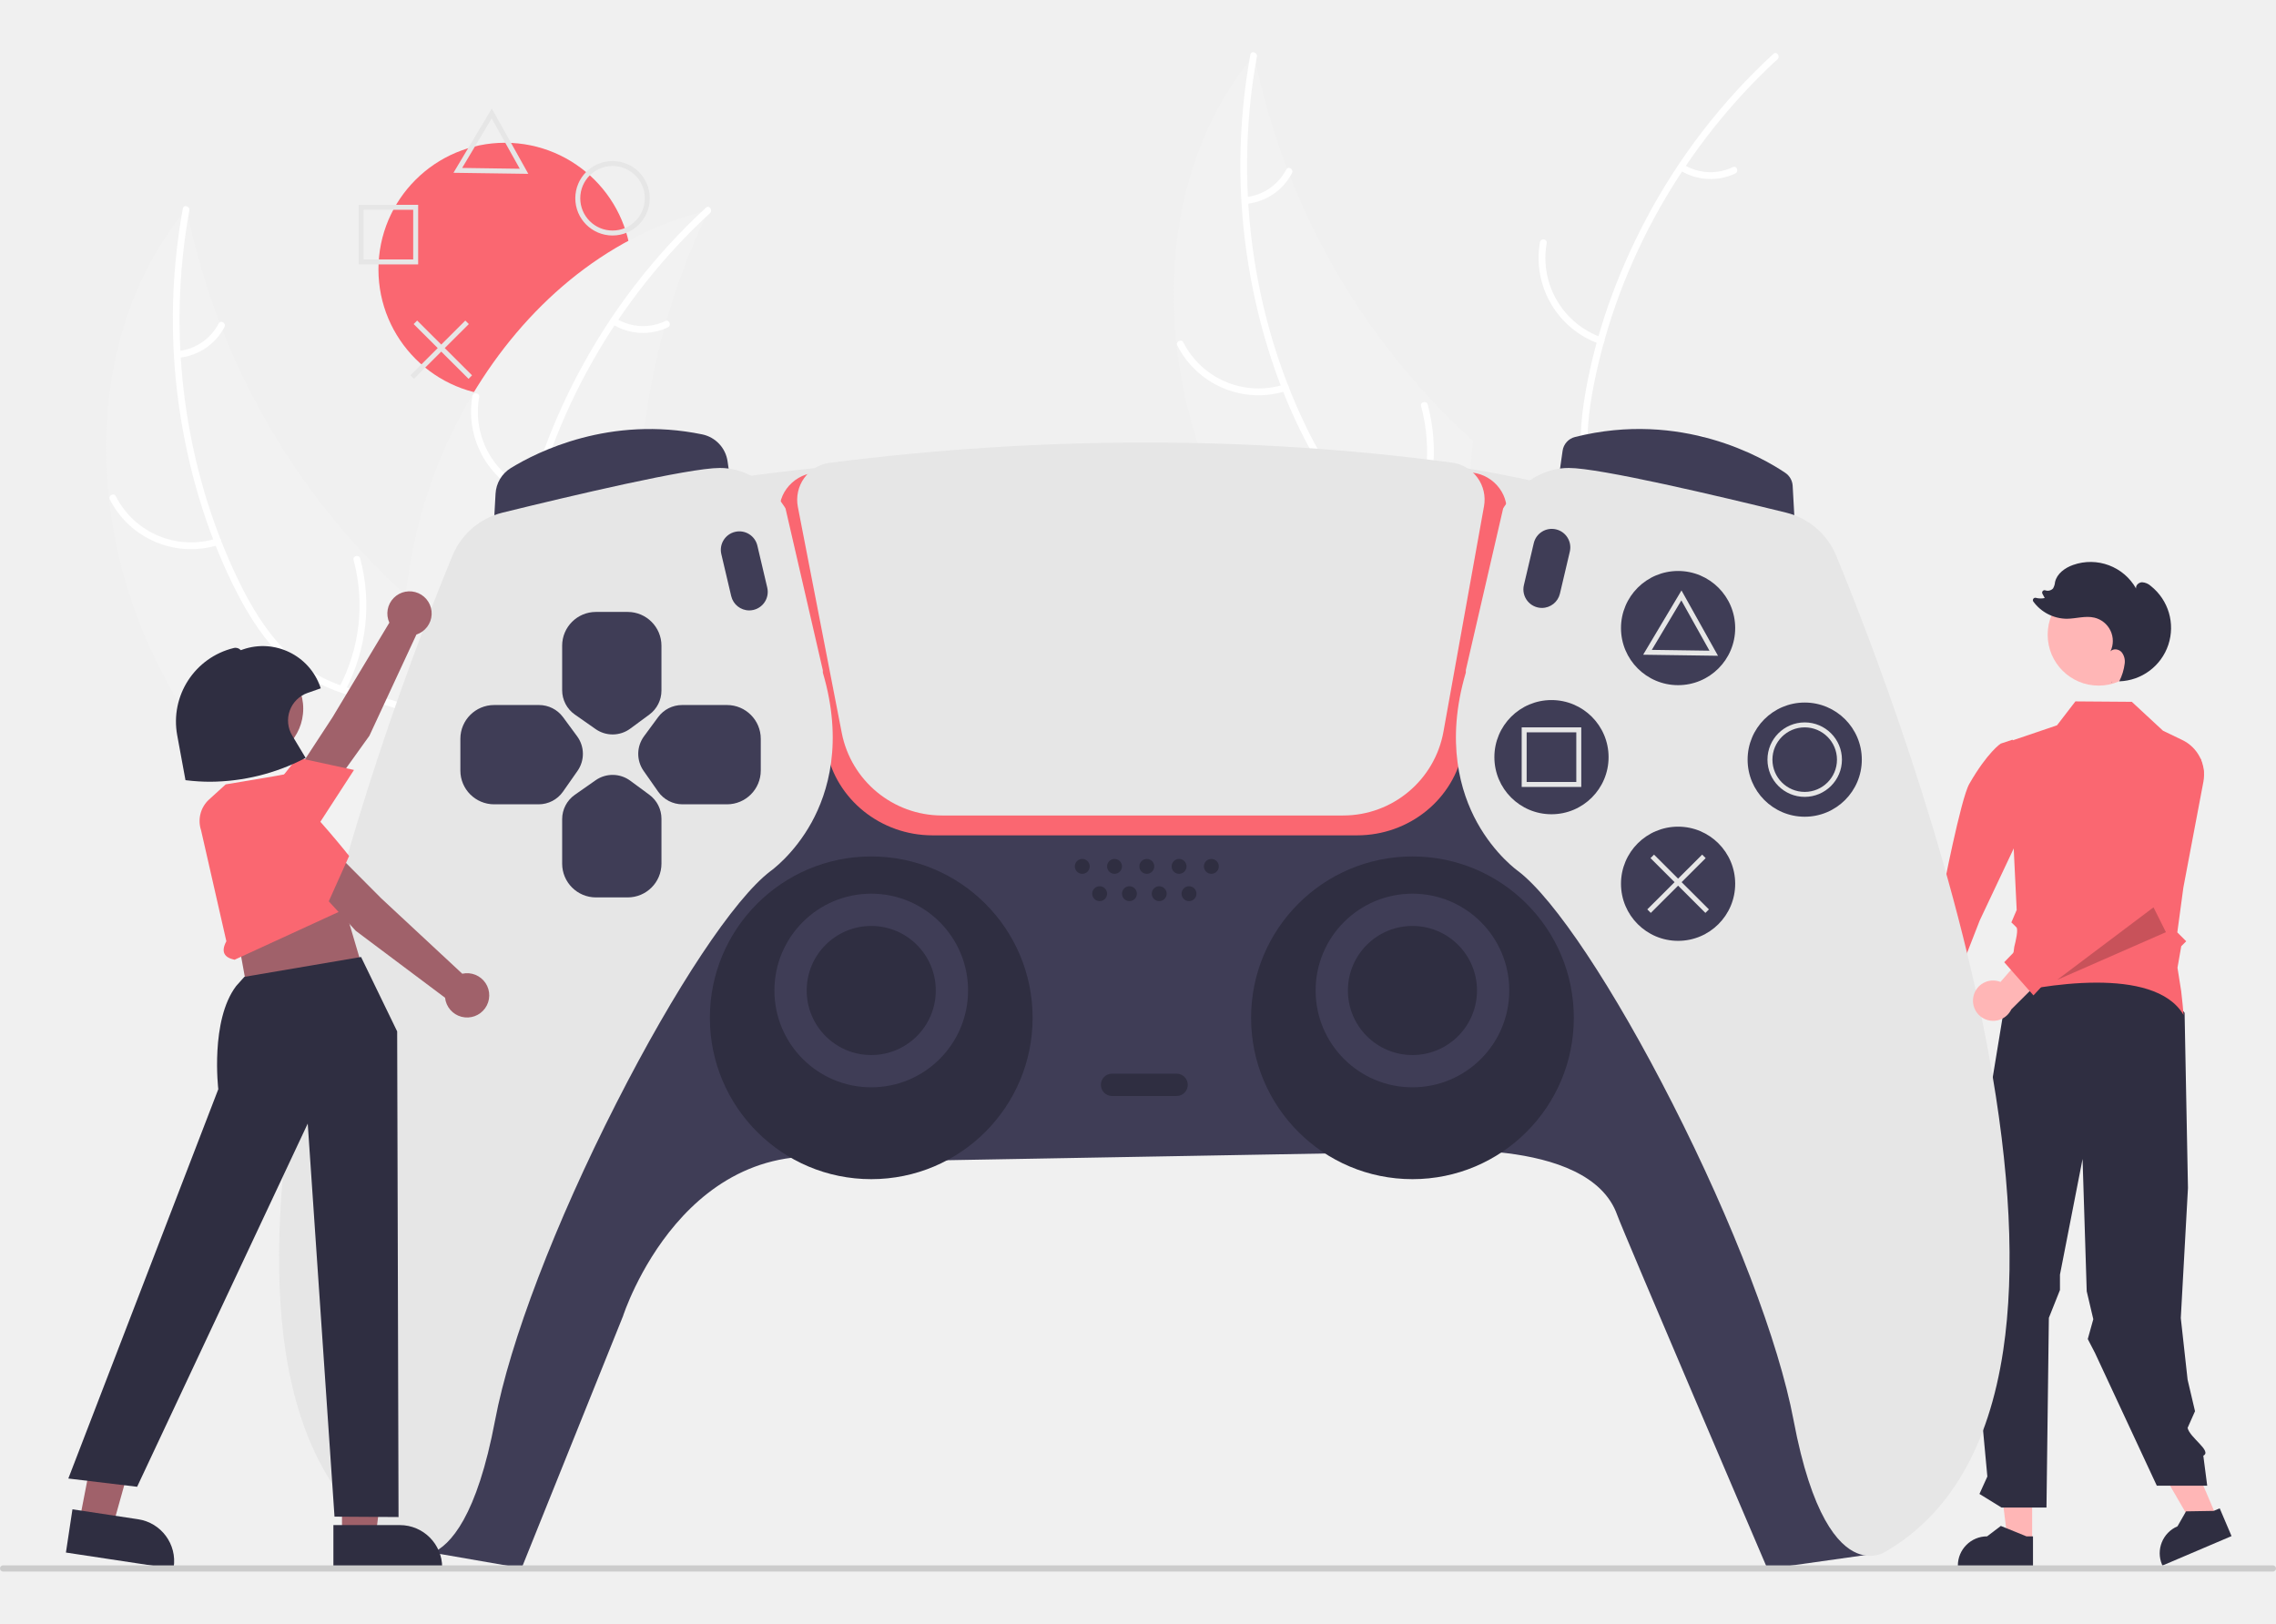
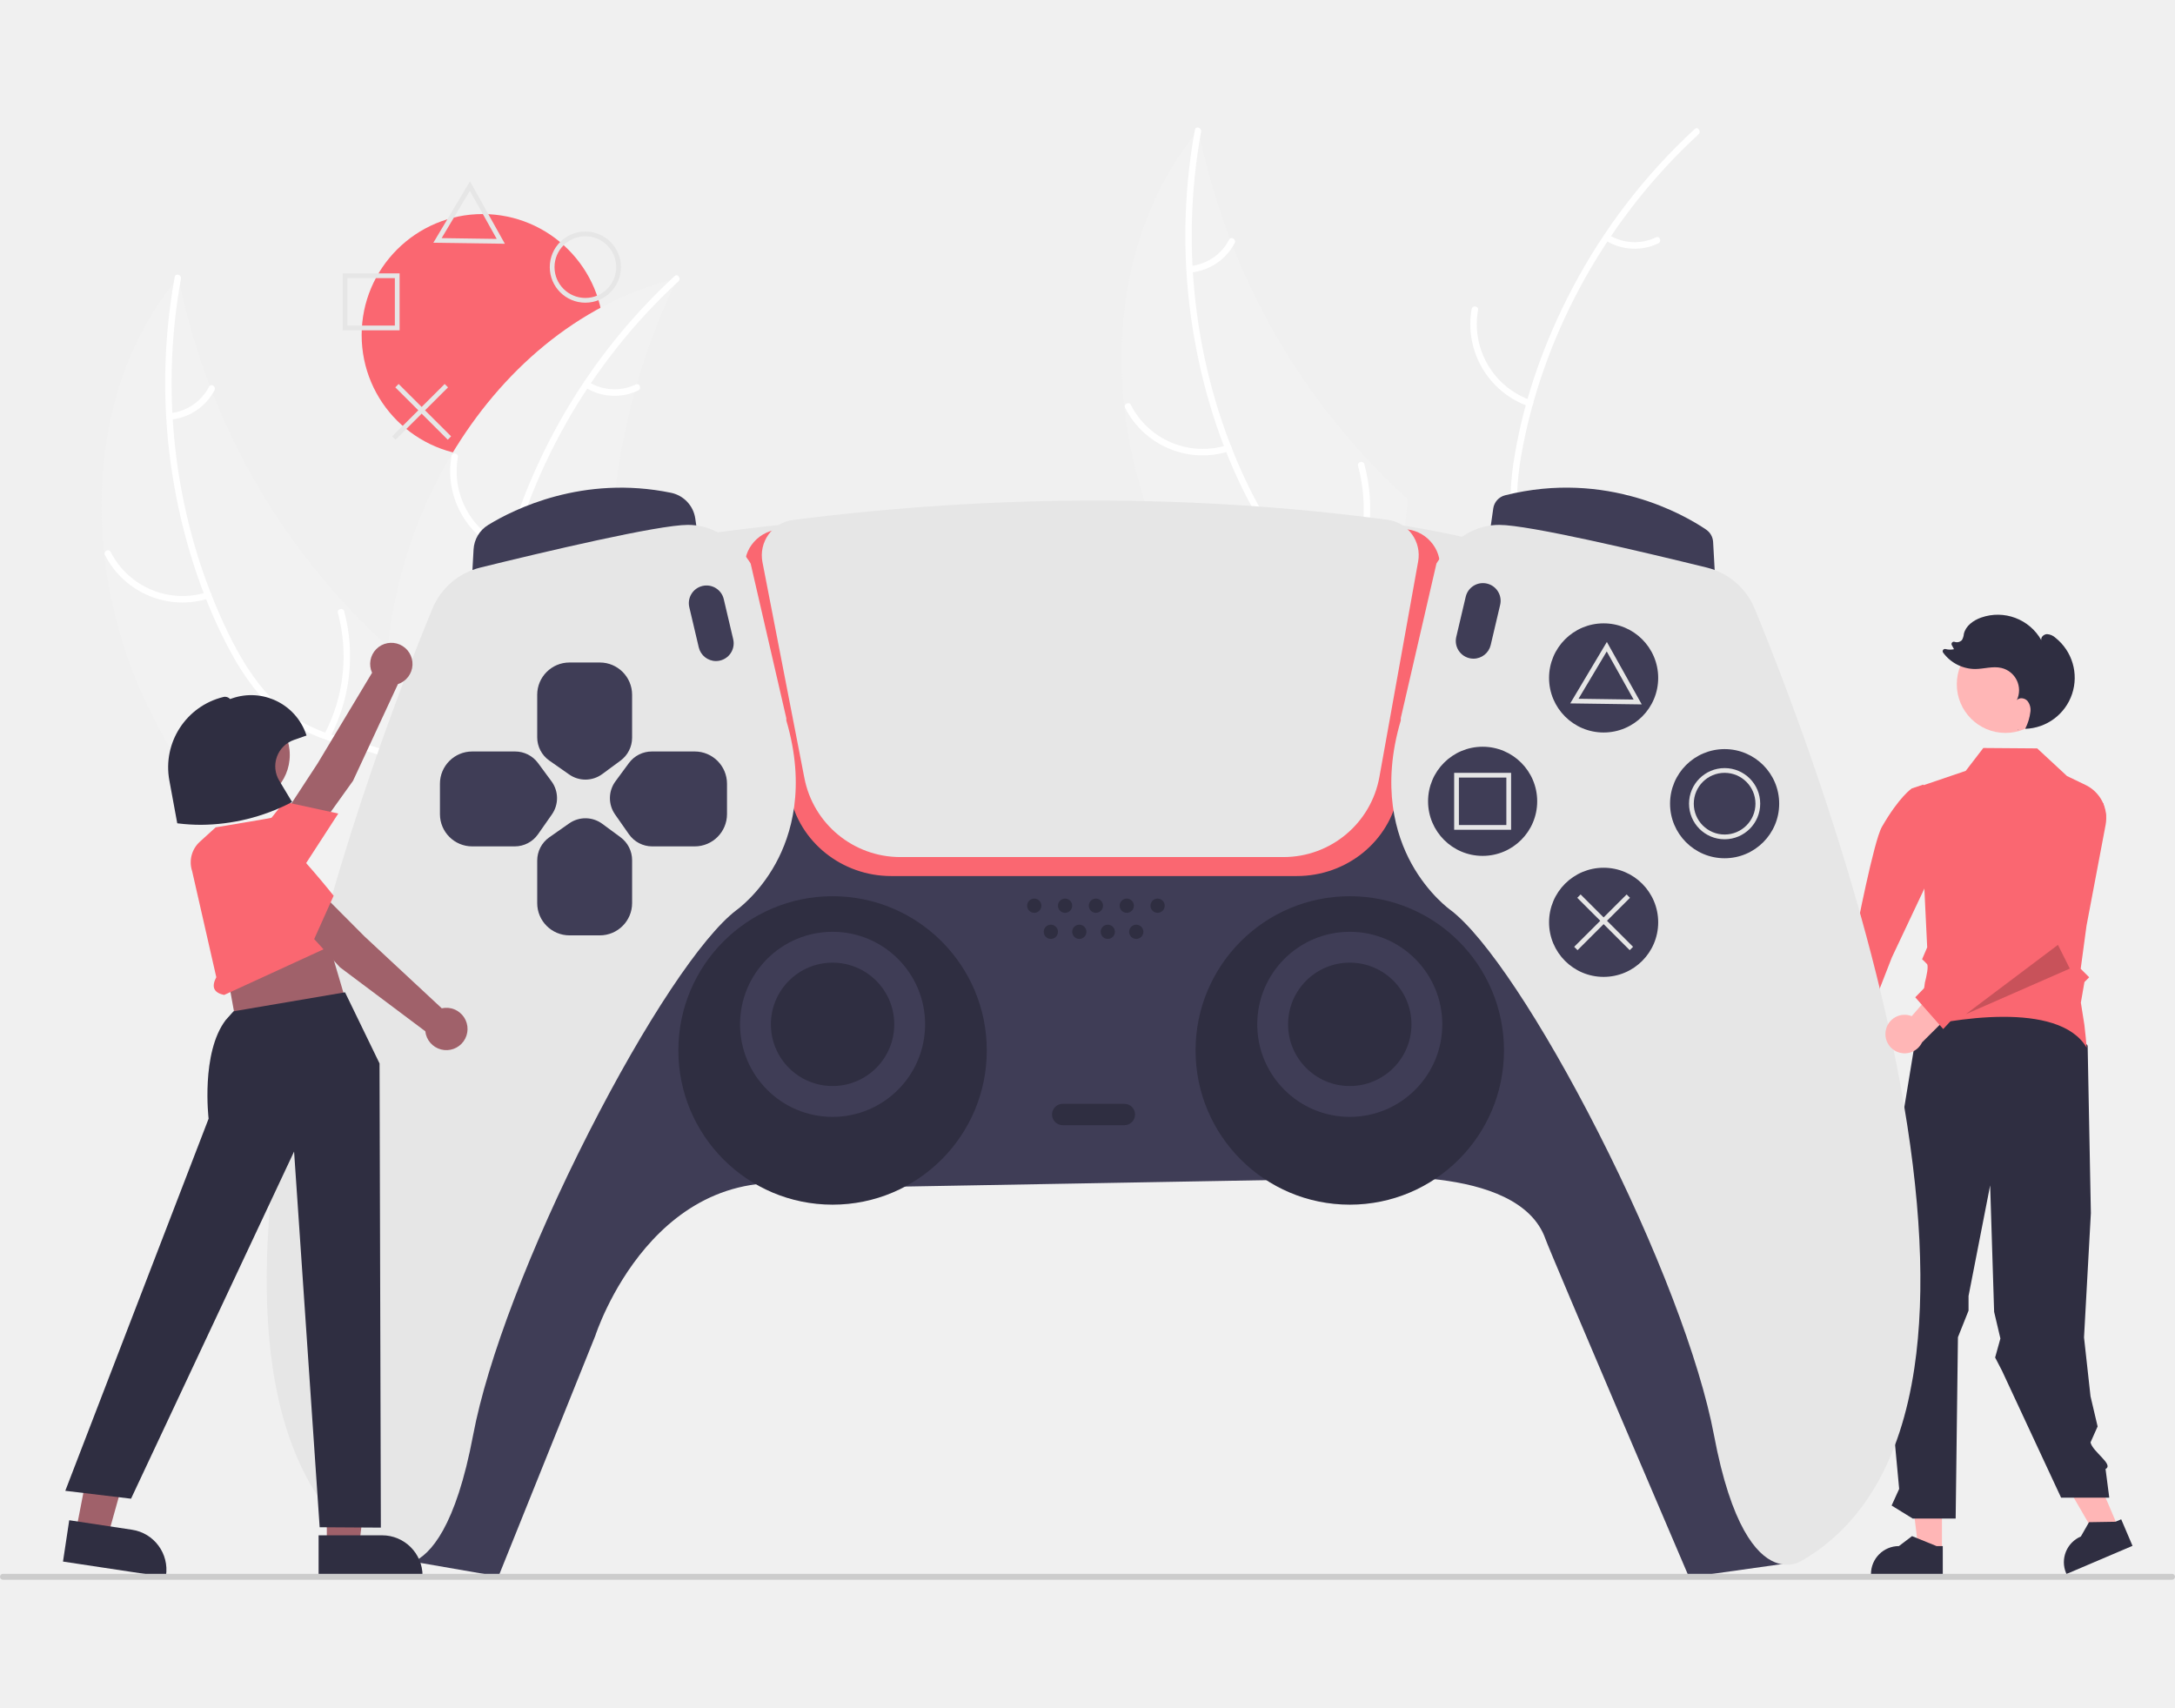
- <svg xmlns="http://www.w3.org/2000/svg" data-name="Layer 1" width="700.775" height="500" viewBox="0 0 916.775 612.055">
+ <svg xmlns="http://www.w3.org/2000/svg" data-name="Layer 1" width="700.775" height="550" viewBox="0 0 916.775 612.055">
  <polygon points="893.363 591.2 884.309 595.057 865.118 561.972 878.481 556.278 893.363 591.2" fill="#ffb6b6" />
  <polygon points="818.545 599.767 808.704 599.766 804.022 561.806 818.547 561.806 818.545 599.767" fill="#ffb6b6" />
  <path d="M960.504,754.006,930.24,754.005v-.383a11.78,11.78,0,0,1,11.78-11.779h.001l5.528-4.194,10.314,4.195,2.642 0Z" transform="translate(-141.6125 -143.9725)" fill="#2f2e41" />
  <path d="M1040.481,741.744l-27.841,11.865-.15-.352a11.78,11.78,0,0,1,6.218-15.455l.001-0,3.441-6.026,11.133-.185,2.43-1.036Z" transform="translate(-141.6125 -143.9725)" fill="#2f2e41" />
  <path d="M950.504,519.075l-14.957,91.075,4.071,13.572-5.341,9.612,7.844,84.415-3.184,7.01,8.896,5.487h18.102l.961-76.421,4.472-11.22V636.42l9.103-46.6,1.676,53.304,2.648,11.238-2.224,8.001,2.906,5.606,24.906,53.48h20.299l-1.57-12.094h0c3.637-1.841-5.46-7.223-6.334-11.204l2.989-6.725-2.989-12.703-2.741-24.822,2.89-52.395-1.36-70.556c-6.815-9.137-14.376-16.184-23.746-18.158Z" transform="translate(-141.6125 -143.9725)" fill="#2f2e41" />
  <circle id="e3f68381-4551-4dde-a951-c654c55667ae" data-name="ab6171fa-7d69-4734-b81c-8dff60f9761b" cx="845.316" cy="234.649" r="20.513" fill="#ffb6b6" />
  <path d="M902.352,540.594a8.072,8.072,0,0,1,7.543-9.814l8.263-27.471,9.553,11.444-9.312,24.332a8.116,8.116,0,0,1-16.048,1.509Z" transform="translate(-141.6125 -143.9725)" fill="#ffb6b6" />
  <path id="eb9b57ee-86ab-410d-b03f-f9f5ae1c3330-97" data-name="f348f81f-b961-4ae4-bc6b-758f6acfb12a" d="M955.956,427.68l-3.703-6.766-4.772,1.593s-5.268,3.399-12.645,16.233c-3.412,5.936-10.787,43.997-10.787,43.997L906.81,528.384l17.575,2.971,14.664-37.618,17-36Z" transform="translate(-141.6125 -143.9725)" fill="#fa6771" />
  <path d="M986.168,518.788c14.443,0,29.016,2.844,34.984,13.01-.156-2.21-.547-6.043-.953-9.56l-1.493-9.449,1.513-8.664,2-2-3.582-3.582,2.443-18.084,8.065-42.603A15.471,15.471,0,0,0,1020.62,421.034l-7.749-3.726-12.561-11.651-22.722-.17-7.413,9.637-19.514,6.628,3.275,67.761-2.147,5.01c.481.442,1.497,1.386,2.046,1.995.778.86-.213,5.291-.873,7.854l-.907,6.831,2.855,2.04-3.711,4.384-.742,5.565C954.144,522.32,970.076,518.788,986.168,518.788Z" transform="translate(-141.6125 -143.9725)" fill="#fa6771" />
  <path d="M992.176,398.13q.131-.289.262-.581c-.034.001-.067.006-.1.007Z" transform="translate(-141.6125 -143.9725)" fill="#2f2e41" />
  <path d="M1008.012,359.041a5.71,5.71,0,0,0-3.577-1.546c-1.326.043-2.672,1.241-2.397,2.539A21.08,21.08,0,0,0,976.67,350.521c-3.297,1.163-6.53,3.49-7.287,6.903a6.217,6.217,0,0,1-.783,2.548,2.909,2.909,0,0,1-3.096.784l-.033-.01a.969.969,0,0,0-1.171,1.368l.933,1.74a7.475,7.475,0,0,1-3.561-.076.968.968,0,0,0-1.028,1.507,16.879,16.879,0,0,0,13.459,6.918c3.727-.023,7.493-1.307,11.12-.45a9.659,9.659,0,0,1,6.497,13.56c1.114-1.219,3.268-.93,4.408.265a6.046,6.046,0,0,1,1.32,4.626,21.465,21.465,0,0,1-2.204,7.205,21.54,21.54,0,0,0,12.768-38.37Z" transform="translate(-141.6125 -143.9725)" fill="#2f2e41" />
  <circle cx="203.437" cy="87.481" r="51" fill="#fa6771" />
  <path d="M201.709,383.163c-25.59-56.603-24.647-128.351,15.068-176.115A286.207,286.207,0,0,0,319.216,374.734c20.447,16.145,44.87,31.973,50.455,57.42,3.476,15.834-1.451,32.581-9.968,46.373-8.518,13.793-20.39,25.139-32.127,36.32l-1.317,3.826C275.186,483.313,227.299,439.767,201.709,383.163Z" transform="translate(-141.6125 -143.9725)" fill="#f2f2f2" />
  <path d="M217.882,207.738c-9.14,50.048-2.35,103.341,19.866,149.194,4.803,9.913,10.538,19.552,18.216,27.525,7.682,7.977,16.866,12.998,27.432,16.083,9.659,2.82,19.866,4.586,28.672,9.706,9.281,5.396,15.041,14.45,17.285,24.832,2.745,12.703.763,25.636-1.616,38.215-2.641,13.967-5.605,28.432-1.778,42.473.464,1.701-2.203,2.321-2.666.623-6.658-24.428,6.287-48.521,4.478-73.08-.844-11.46-5.147-22.735-14.974-29.375-8.593-5.806-19.116-7.637-28.921-10.408-10.295-2.91-19.541-7.354-27.409-14.726-8.048-7.541-14.172-16.976-19.207-26.723-11.356-21.982-18.842-46.201-22.802-70.586a248.968,248.968,0,0,1,.809-84.56c.316-1.729,2.93-.909,2.616.808Z" transform="translate(-141.6125 -143.9725)" fill="#fff" />
  <path d="M229.741,342.409A36.702,36.702,0,0,1,185.858,324.161c-.796-1.571,1.608-2.882,2.405-1.309a33.986,33.986,0,0,0,40.855,16.891c1.675-.546,2.288,2.124.623,2.666Z" transform="translate(-141.6125 -143.9725)" fill="#fff" />
  <path d="M278.311,399.756a70.741,70.741,0,0,0,5.722-51.235c-.458-1.703,2.209-2.323,2.666-.623a73.581,73.581,0,0,1-6.063,53.303c-.826,1.56-3.147.106-2.325-1.445Z" transform="translate(-141.6125 -143.9725)" fill="#fff" />
  <path d="M213.423,264.354a20.775,20.775,0,0,0,16.281-11.115c.806-1.57,3.126-.114,2.325,1.445a23.28,23.28,0,0,1-17.984,12.336,1.415,1.415,0,0,1-1.644-1.022,1.376,1.376,0,0,1,1.022-1.644Z" transform="translate(-141.6125 -143.9725)" fill="#fff" />
  <path d="M427.099,207.602c-.475.994-.951,1.989-1.415,3.003a273.598,273.598,0,0,0-15.618,41.543c-.332,1.097-.653,2.213-.953,3.317a288.435,288.435,0,0,0-8.762,105.831,280.106,280.106,0,0,0,7.598,41.875c4.961,18.983,11.849,39.171,10.295,58.126a48.054,48.054,0,0,1-.786,5.895l-86.43,52.791c-.257.021-.502.063-.76.085l-3.354,2.266c-.235-.696-.463-1.423-.698-2.119-.138-.403-.256-.818-.394-1.221-.086-.273-.171-.546-.264-.787-.029-.091-.057-.182-.074-.253-.093-.241-.154-.475-.235-.696q-1.933-6.089-3.786-12.227c-.012-.02-.012-.02-.005-.051-9.337-31.202-16.151-63.457-17.852-95.721-.051-.971-.115-1.961-.126-2.955a267.285,267.285,0,0,1,1.507-43.592,236.291,236.291,0,0,1,4.046-23.564,196.492,196.492,0,0,1,22.763-57.063c21.002-35.301,53.061-63.492,92.296-73.73C425.098,208.094,426.084,207.844,427.099,207.602Z" transform="translate(-141.6125 -143.9725)" fill="#f2f2f2" />
  <path d="M427.575,208.818c-37.43,34.458-64.095,81.097-73.964,131.084-2.134,10.807-3.358,21.956-2.027,32.945,1.331,10.994,5.641,20.533,12.22,29.357,6.014,8.067,13.101,15.623,17.049,25.012,4.162,9.896,3.31,20.593-1.149,30.234-5.456,11.796-14.826,20.928-24.298,29.54-10.518,9.562-21.594,19.327-26.992,32.842-.654,1.637-3.157.527-2.504-1.108,9.391-23.513,34.233-34.956,47.575-55.655,6.226-9.659,9.578-21.252,5.73-32.469-3.365-9.809-10.666-17.607-16.826-25.723-6.468-8.522-11.175-17.637-13.018-28.26-1.885-10.867-1.095-22.087.753-32.901,4.168-24.389,12.772-48.233,24.291-70.088a248.968,248.968,0,0,1,51.557-67.03c1.293-1.19,2.887,1.038,1.602,2.22Z" transform="translate(-141.6125 -143.9725)" fill="#fff" />
  <path d="M355.962,323.484A36.702,36.702,0,0,1,331.911,282.494c.31-1.734,3.019-1.333,2.709.403a33.986,33.986,0,0,0,22.451,38.084c1.666.573.548,3.073-1.108,2.504Z" transform="translate(-141.6125 -143.9725)" fill="#fff" />
  <path d="M360.216,398.515A70.741,70.741,0,0,0,395.632,361.052c.66-1.635,3.163-.525,2.504,1.108a73.581,73.581,0,0,1-36.933,38.909c-1.599.748-2.577-1.81-.987-2.554Z" transform="translate(-141.6125 -143.9725)" fill="#fff" />
  <path d="M389.928,251.337a20.775,20.775,0,0,0,19.691.927c1.589-.768,2.565,1.791.987,2.554a23.28,23.28,0,0,1-21.786-.977,1.415,1.415,0,0,1-.698-1.806,1.376,1.376,0,0,1,1.806-.698Z" transform="translate(-141.6125 -143.9725)" fill="#fff" />
  <path d="M631.709,321.163c-25.59-56.603-24.647-128.351,15.068-176.115A286.207,286.207,0,0,0,749.216,312.734c20.447,16.145,44.87,31.973,50.455,57.42,3.476,15.834-1.451,32.581-9.968,46.373-8.518,13.793-20.39,25.139-32.127,36.32l-1.317,3.826C705.186,421.313,657.299,377.767,631.709,321.163Z" transform="translate(-141.6125 -143.9725)" fill="#f2f2f2" />
  <path d="M647.882,145.738c-9.14,50.048-2.35,103.341,19.866,149.194,4.803,9.913,10.538,19.552,18.216,27.525,7.682,7.977,16.866,12.998,27.432,16.083,9.659,2.82,19.866,4.586,28.672,9.706,9.281,5.396,15.041,14.45,17.285,24.832,2.745,12.703.763,25.636-1.616,38.215-2.641,13.967-5.605,28.432-1.778,42.473.464,1.701-2.203,2.321-2.666.623-6.658-24.428,6.287-48.521,4.478-73.08-.844-11.46-5.147-22.735-14.974-29.375-8.593-5.806-19.116-7.637-28.921-10.408-10.295-2.91-19.541-7.354-27.409-14.726-8.048-7.541-14.172-16.976-19.207-26.723-11.356-21.982-18.842-46.201-22.802-70.586a248.968,248.968,0,0,1,.809-84.56c.316-1.729,2.93-.909,2.616.808Z" transform="translate(-141.6125 -143.9725)" fill="#fff" />
  <path d="M659.741,280.409A36.702,36.702,0,0,1,615.858,262.161c-.796-1.571,1.608-2.882,2.405-1.309a33.986,33.986,0,0,0,40.855,16.891c1.675-.546,2.288,2.124.623,2.666Z" transform="translate(-141.6125 -143.9725)" fill="#fff" />
  <path d="M708.311,337.756a70.741,70.741,0,0,0,5.722-51.235c-.458-1.703,2.209-2.323,2.666-.623a73.581,73.581,0,0,1-6.063,53.303c-.826,1.56-3.147.106-2.325-1.445Z" transform="translate(-141.6125 -143.9725)" fill="#fff" />
  <path d="M643.423,202.354a20.775,20.775,0,0,0,16.281-11.115c.806-1.57,3.126-.114,2.325,1.445a23.28,23.28,0,0,1-17.984,12.336,1.415,1.415,0,0,1-1.644-1.022,1.376,1.376,0,0,1,1.022-1.644Z" transform="translate(-141.6125 -143.9725)" fill="#fff" />
  <path d="M857.099,145.602c-.475.994-.951,1.989-1.415,3.003a273.598,273.598,0,0,0-15.618,41.543c-.332,1.097-.653,2.213-.953,3.317a288.435,288.435,0,0,0-8.762,105.831,280.106,280.106,0,0,0,7.598,41.875c4.961,18.983,11.849,39.171,10.295,58.126a48.054,48.054,0,0,1-.786,5.895l-86.43,52.791c-.257.021-.502.063-.76.085l-3.354,2.266c-.235-.696-.463-1.423-.698-2.119-.138-.403-.256-.818-.394-1.221-.086-.273-.171-.546-.264-.787-.029-.091-.057-.182-.074-.253-.093-.241-.154-.475-.235-.696q-1.933-6.089-3.786-12.227c-.012-.02-.012-.02-.005-.051-9.337-31.202-16.151-63.457-17.852-95.721-.051-.971-.115-1.961-.126-2.955a267.285,267.285,0,0,1,1.507-43.592,236.291,236.291,0,0,1,4.046-23.564,196.492,196.492,0,0,1,22.763-57.063c21.002-35.301,53.061-63.492,92.296-73.73C855.098,146.094,856.083,145.844,857.099,145.602Z" transform="translate(-141.6125 -143.9725)" fill="#f0f0f0" />
  <path d="M857.575,146.818c-37.43,34.458-64.095,81.097-73.964,131.084-2.134,10.807-3.358,21.956-2.027,32.945,1.331,10.994,5.641,20.533,12.22,29.357,6.014,8.067,13.101,15.623,17.049,25.012,4.162,9.896,3.31,20.593-1.149,30.234-5.456,11.796-14.826,20.928-24.298,29.54-10.518,9.562-21.594,19.327-26.992,32.842-.654,1.637-3.157.527-2.504-1.108,9.391-23.513,34.233-34.956,47.575-55.655,6.226-9.659,9.578-21.252,5.73-32.469-3.365-9.809-10.666-17.607-16.826-25.723-6.468-8.522-11.175-17.637-13.018-28.26-1.885-10.867-1.095-22.087.753-32.901,4.168-24.389,12.772-48.233,24.291-70.088a248.968,248.968,0,0,1,51.557-67.03c1.293-1.19,2.887,1.038,1.602,2.22Z" transform="translate(-141.6125 -143.9725)" fill="#fff" />
  <path d="M785.962,261.484A36.702,36.702,0,0,1,761.911,220.494c.31-1.734,3.019-1.333,2.709.403a33.986,33.986,0,0,0,22.451,38.084c1.666.573.548,3.073-1.108,2.504Z" transform="translate(-141.6125 -143.9725)" fill="#fff" />
  <path d="M790.216,336.515A70.741,70.741,0,0,0,825.632,299.052c.66-1.635,3.163-.525,2.504,1.108a73.581,73.581,0,0,1-36.933,38.909c-1.599.748-2.577-1.81-.987-2.554Z" transform="translate(-141.6125 -143.9725)" fill="#fff" />
  <path d="M819.928,189.337a20.775,20.775,0,0,0,19.691.927c1.589-.768,2.565,1.791.987,2.554a23.28,23.28,0,0,1-21.786-.977,1.415,1.415,0,0,1-.698-1.806,1.376,1.376,0,0,1,1.806-.698Z" transform="translate(-141.6125 -143.9725)" fill="#fff" />
  <path d="M305.549,740.954l9.447,7.316,36.729,6.373L392.549,653.162s25-78.209,95-62.209l225-4s69.083-7.08,80.5,25.5c2.162,6.171,60.5,142.5,60.5,142.5l40.902-5.773-4.902-116.227-97.146-225.5-168.854-10.543-174,12.043Z" transform="translate(-141.6125 -143.9725)" fill="#3f3d56" />
  <circle cx="350.937" cy="388.981" r="65" fill="#2f2e41" />
  <circle cx="568.937" cy="388.981" r="65" fill="#2f2e41" />
  <path d="M416.549,319.954l26.763-5.248s201.504-28.752,328.87,5.248l-9.634,27-337-2Z" transform="translate(-141.6125 -143.9725)" fill="#e6e6e6" />
  <path d="M688.238,459.454H517.229c-20.764,0-38.709-14.377-42.67-34.187l-18.715-93.604a14.991,14.991,0,0,1,2.59-11.824,15.938,15.938,0,0,1,10.949-6.432c90.192-11.195,179.502-11.214,265.45-.058a15.699,15.699,0,0,1,10.79,6.352,15.013,15.013,0,0,1,2.671,11.672l-17.276,93.317C727.29,444.833,709.298,459.454,688.238,459.454Z" transform="translate(-141.6125 -143.9725)" fill="#fa6771" />
  <path d="M340.479,335.193l.745-13.395a12.935,12.935,0,0,1,6.149-10.306c10.797-6.624,39.923-21.208,77.092-13.563a12.977,12.977,0,0,1,10.212,10.846l.995,6.97Z" transform="translate(-141.6125 -143.9725)" fill="#3f3d56" />
  <path d="M864.62,335.193l-95.193-19.448,1.599-11.197A6.692,6.692,0,0,1,776.036,298.978c42.865-10.757,75.676,8.346,84.711,14.458a6.761,6.761,0,0,1,2.952,5.197Z" transform="translate(-141.6125 -143.9725)" fill="#3f3d56" />
  <path d="M310.254,749.689a11.995,11.995,0,0,1-6.492-1.826c-25.489-14.884-41.379-42.159-47.194-81.046-4.803-32.121-2.797-72.438,5.961-119.833C278.058,462.957,310.605,378.968,323.877,346.758a29.376,29.376,0,0,1,20.071-17.284c27.362-6.73,75.127-18.02,87.601-18.02,17.095,0,26.344,16.092,26.436,16.255l.051.133,15.013,65.101v.939c8.282,28.022,2.128,48.265-4.497,60.313-7.191,13.077-16.496,19.606-16.588,19.67-14.611,11.123-38.415,46.956-62.105,93.503-24.619,48.372-42.869,96.102-48.818,127.679-7.282,38.649-17.956,50.481-25.628,53.601A13.602,13.602,0,0,1,310.254,749.689Z" transform="translate(-141.6125 -143.9725)" fill="#e6e6e6" />
  <path d="M682.601,451.454H521.021a41.168,41.168,0,0,1-40.345-33.262l-17.683-91.036a15.02,15.02,0,0,1,12.814-17.769c85.224-10.888,169.614-10.907,250.825-.057a15.006,15.006,0,0,1,12.741,17.543L723.051,417.63A41.065,41.065,0,0,1,682.601,451.454Z" transform="translate(-141.6125 -143.9725)" fill="#e6e6e6" />
  <path d="M894.848,749.69a13.609,13.609,0,0,1-5.162-1.043c-7.672-3.119-18.347-14.951-25.628-53.601-5.949-31.577-24.199-79.307-48.818-127.679-23.69-46.547-47.495-82.38-62.124-93.516-.075-.051-9.379-6.58-16.57-19.657-6.625-12.048-12.779-32.291-4.497-60.313l.013-1.052L747.078,327.771l.035-.062c.092-.163,9.341-16.255,26.436-16.255,12.474,0,60.239,11.29,87.601,18.02a29.38,29.38,0,0,1,20.071,17.284h0c13.272,32.21,45.819,116.199,61.348,200.226,8.759,47.395,10.765,87.712,5.961,119.833-5.815,38.887-21.706,66.162-47.229,81.068A11.948,11.948,0,0,1,894.848,749.69Z" transform="translate(-141.6125 -143.9725)" fill="#e6e6e6" />
  <circle cx="350.937" cy="377.981" r="39" fill="#3f3d56" />
  <circle cx="350.937" cy="377.981" r="26" fill="#2f2e41" />
  <circle cx="568.937" cy="377.981" r="39" fill="#3f3d56" />
  <circle cx="568.937" cy="377.981" r="26" fill="#2f2e41" />
  <circle cx="435.937" cy="327.981" r="3" fill="#2f2e41" />
  <circle cx="448.937" cy="327.981" r="3" fill="#2f2e41" />
  <circle cx="442.937" cy="338.981" r="3" fill="#2f2e41" />
  <circle cx="454.937" cy="338.981" r="3" fill="#2f2e41" />
  <circle cx="466.937" cy="338.981" r="3" fill="#2f2e41" />
  <circle cx="478.937" cy="338.981" r="3" fill="#2f2e41" />
  <circle cx="461.937" cy="327.981" r="3" fill="#2f2e41" />
  <circle cx="474.937" cy="327.981" r="3" fill="#2f2e41" />
  <circle cx="487.937" cy="327.981" r="3" fill="#2f2e41" />
  <path d="M615.549,564.454h-26a4.5,4.5,0,1,1,0-9h26a4.5,4.5,0,0,1,0,9Z" transform="translate(-141.6125 -143.9725)" fill="#2f2e41" />
  <path d="M443.393,368.84a7.464,7.464,0,0,1-7.244-5.75l-3.987-16.928a7.457,7.457,0,0,1,14.517-3.419l3.987,16.928a7.467,7.467,0,0,1-7.272,9.169Z" transform="translate(-141.6125 -143.9725)" fill="#3f3d56" />
  <path d="M762.705,367.84a7.467,7.467,0,0,1-7.272-9.169l3.987-16.928a7.457,7.457,0,0,1,14.517,3.419l-3.987,16.928a7.464,7.464,0,0,1-7.244,5.75Z" transform="translate(-141.6125 -143.9725)" fill="#3f3d56" />
  <path d="M388.378,418.807a11.942,11.942,0,0,1-6.858-2.164l-8.37-5.859a11.968,11.968,0,0,1-5.101-9.797V383.044a13.606,13.606,0,0,1,13.59-13.59h12.819a13.606,13.606,0,0,1,13.59,13.59v18.12a12.002,12.002,0,0,1-4.865,9.627l-7.712,5.683A11.942,11.942,0,0,1,388.378,418.807Z" transform="translate(-141.6125 -143.9725)" fill="#3f3d56" />
  <path d="M394.459,484.454H381.64a13.606,13.606,0,0,1-13.59-13.59V452.92a11.968,11.968,0,0,1,5.101-9.797l8.37-5.859a11.95,11.95,0,0,1,13.952.17l7.712,5.683a12.002,12.002,0,0,1,4.865,9.627V470.863A13.606,13.606,0,0,1,394.459,484.454Z" transform="translate(-141.6125 -143.9725)" fill="#3f3d56" />
  <path d="M434.459,446.954H416.516a11.968,11.968,0,0,1-9.797-5.101l-5.859-8.37a11.949,11.949,0,0,1,.17-13.952l5.683-7.712a12.002,12.002,0,0,1,9.627-4.865h18.12a13.606,13.606,0,0,1,13.59,13.59V433.363A13.606,13.606,0,0,1,434.459,446.954Z" transform="translate(-141.6125 -143.9725)" fill="#3f3d56" />
  <path d="M358.583,446.954H340.64a13.606,13.606,0,0,1-13.59-13.59V420.544a13.606,13.606,0,0,1,13.59-13.59h18.12a12.002,12.002,0,0,1,9.627,4.865l5.683,7.712a11.949,11.949,0,0,1,.17,13.952l-5.859,8.37A11.968,11.968,0,0,1,358.583,446.954Z" transform="translate(-141.6125 -143.9725)" fill="#3f3d56" />
  <circle cx="675.937" cy="231.981" r="23" fill="#3f3d56" />
  <circle cx="726.937" cy="284.981" r="23" fill="#3f3d56" />
  <circle cx="675.937" cy="334.981" r="23" fill="#3f3d56" />
  <circle cx="624.937" cy="283.981" r="23" fill="#3f3d56" />
  <path d="M868.549,443.954a15,15,0,1,1,15-15A15.017,15.017,0,0,1,868.549,443.954Zm0-28a13,13,0,1,0,13,13A13.014,13.014,0,0,0,868.549,415.954Z" transform="translate(-141.6125 -143.9725)" fill="#e6e6e6" />
  <path d="M833.621,387.113l-30.145-.426,15.442-25.893Zm-26.652-2.377,23.217.329-11.324-20.27Z" transform="translate(-141.6125 -143.9725)" fill="#e6e6e6" />
  <path d="M778.549,439.954h-24v-24h24Zm-22-2h20v-20h-20Z" transform="translate(-141.6125 -143.9725)" fill="#e6e6e6" />
  <polygon points="688.348 345.307 677.353 334.333 687.049 324.655 685.635 323.239 675.937 332.919 666.238 323.239 664.825 324.655 674.521 334.333 663.526 345.307 664.939 346.723 675.937 335.746 686.935 346.723 688.348 345.307" fill="#e6e6e6" />
  <path d="M388.344,217.812a15,15,0,1,1,15-15A15.017,15.017,0,0,1,388.344,217.812Zm0-28a13,13,0,1,0,13,13A13.014,13.014,0,0,0,388.344,189.812Z" transform="translate(-141.6125 -143.9725)" fill="#e6e6e6" />
  <path d="M354.417,192.972l-30.145-.426,15.442-25.893Zm-26.652-2.377,23.217.329-11.324-20.27Z" transform="translate(-141.6125 -143.9725)" fill="#e6e6e6" />
  <path d="M310.049,229.454h-24v-24h24Zm-22-2h20v-20h-20Z" transform="translate(-141.6125 -143.9725)" fill="#e6e6e6" />
  <polygon points="190.143 130.165 179.148 119.191 188.844 109.514 187.431 108.098 177.732 117.778 168.033 108.098 166.62 109.514 176.316 119.191 165.321 130.165 166.734 131.581 177.732 120.604 188.73 131.581 190.143 130.165" fill="#e6e6e6" />
  <polygon points="867.437 344.481 828.622 373.694 872.437 354.481 867.437 344.481" opacity="0.2" />
  <polygon points="149.437 380.481 100.437 382.481 94.437 349.481 136.437 336.481 149.437 380.481" fill="#a0616a" />
  <path d="M273.034,443.577l-10.929-11.128,13.401-20.49,22.936-38.179a8.926,8.926,0,1,1,10.904,4.78l-18.932,40.759Z" transform="translate(-141.6125 -143.9725)" fill="#a0616a" />
  <path d="M260.927,468.982a12.317,12.317,0,0,1-12.152,5.502,11.515,11.515,0,0,1-9.675-8.11,10.979,10.979,0,0,1,1.21-9.166c7.311-12.325,20.796-28.602,20.931-28.765l.215-.259,22.743,4.927Z" transform="translate(-141.6125 -143.9725)" fill="#fa6771" />
  <polygon points="137.758 597.772 151.347 597.771 157.811 545.356 137.755 545.357 137.758 597.772" fill="#a0616a" />
  <path d="M275.904,737.308l26.762-.001h.001a17.056,17.056,0,0,1,17.055,17.055v.554l-43.817.002Z" transform="translate(-141.6125 -143.9725)" fill="#2f2e41" />
  <polygon points="31.948 591.89 45.384 593.92 59.612 543.061 41.998 540.063 31.948 591.89" fill="#a0616a" />
  <path d="M170.796,730.957l26.461,4.0.001 0a17.056,17.056,0,0,1,14.314,19.412l-.083.548-43.325-6.549Z" transform="translate(-141.6125 -143.9725)" fill="#2f2e41" />
  <path d="M240.049,516.454l47-8L301.592,538.43l.554,195.637-25.795-.161-10.783-158.344L196.845,721.874l-27.711-3.325L229.544,561.707s-3.325-27.711,7.205-41.566Z" transform="translate(-141.6125 -143.9725)" fill="#2f2e41" />
  <path d="M222.601,457.395a11.744,11.744,0,0,1,3.239-12.395l6.68-6.071,18.831-3.173,11.774-2.14,18.925,54.838-45.963,21.117c-4.034-.871-5.645-3.077-3.298-7.465Z" transform="translate(-141.6125 -143.9725)" fill="#fa6771" />
  <path d="M264.784,475.898l13.148-8.391,17.275,17.349L327.816,515.194a8.926,8.926,0,1,1-6.933,9.679l-35.962-26.953Z" transform="translate(-141.6125 -143.9725)" fill="#a0616a" />
  <path d="M242.432,458.797a12.315,12.315,0,0,1-2.869-13.026,11.521,11.521,0,0,1,9.936-7.788,10.979,10.979,0,0,1,8.718,3.08c10.546,9.702,23.682,26.263,23.813,26.428l.209.264-9.525,21.232Z" transform="translate(-141.6125 -143.9725)" fill="#fa6771" />
  <circle cx="101.474" cy="264.44" r="20.671" fill="#a0616a" />
  <path d="M226.351,437.861a79.196,79.196,0,0,1-9.59-.585l-.436-.053L212.995,419.147a30.496,30.496,0,0,1,22.79-35.161,2.834,2.834,0,0,1,2.822.874l.794-.277a24.518,24.518,0,0,1,31.224,15.079l.197.565-5.299,1.848a11.766,11.766,0,0,0-6.212,17.168l5.418,9.02-.577.289A83.749,83.749,0,0,1,226.351,437.861Z" transform="translate(-141.6125 -143.9725)" fill="#2f2e41" />
  <path d="M936.509,524.362a8.072,8.072,0,0,1,10.904-5.858l18.8-21.667,4.021,14.354-18.469,18.375a8.116,8.116,0,0,1-15.256-5.204Z" transform="translate(-141.6125 -143.9725)" fill="#ffb6b6" />
  <path id="fb39b7b9-f69c-40b6-9f40-8573a72b247d-98" data-name="f348f81f-b961-4ae4-bc6b-758f6acfb12a" d="M1020.4,429.103l7.702-.416,1.16,4.896s-.114,6.269-7.137,19.299-61.434,71.045-61.434,71.045l-11.784-13.373,29.126-30L995.672,449.109Z" transform="translate(-141.6125 -143.9725)" fill="#fa6771" />
  <path id="b116d6b4-a736-490c-92f3-c8fac06531ff-99" data-name="Path 2960" d="M142.86,756.028h914.281a1.247,1.247,0,0,0,0-2.494h-914.281a1.247,1.247,0,1,0,0,2.494Z" transform="translate(-141.6125 -143.9725)" fill="#ccc" />
</svg>
